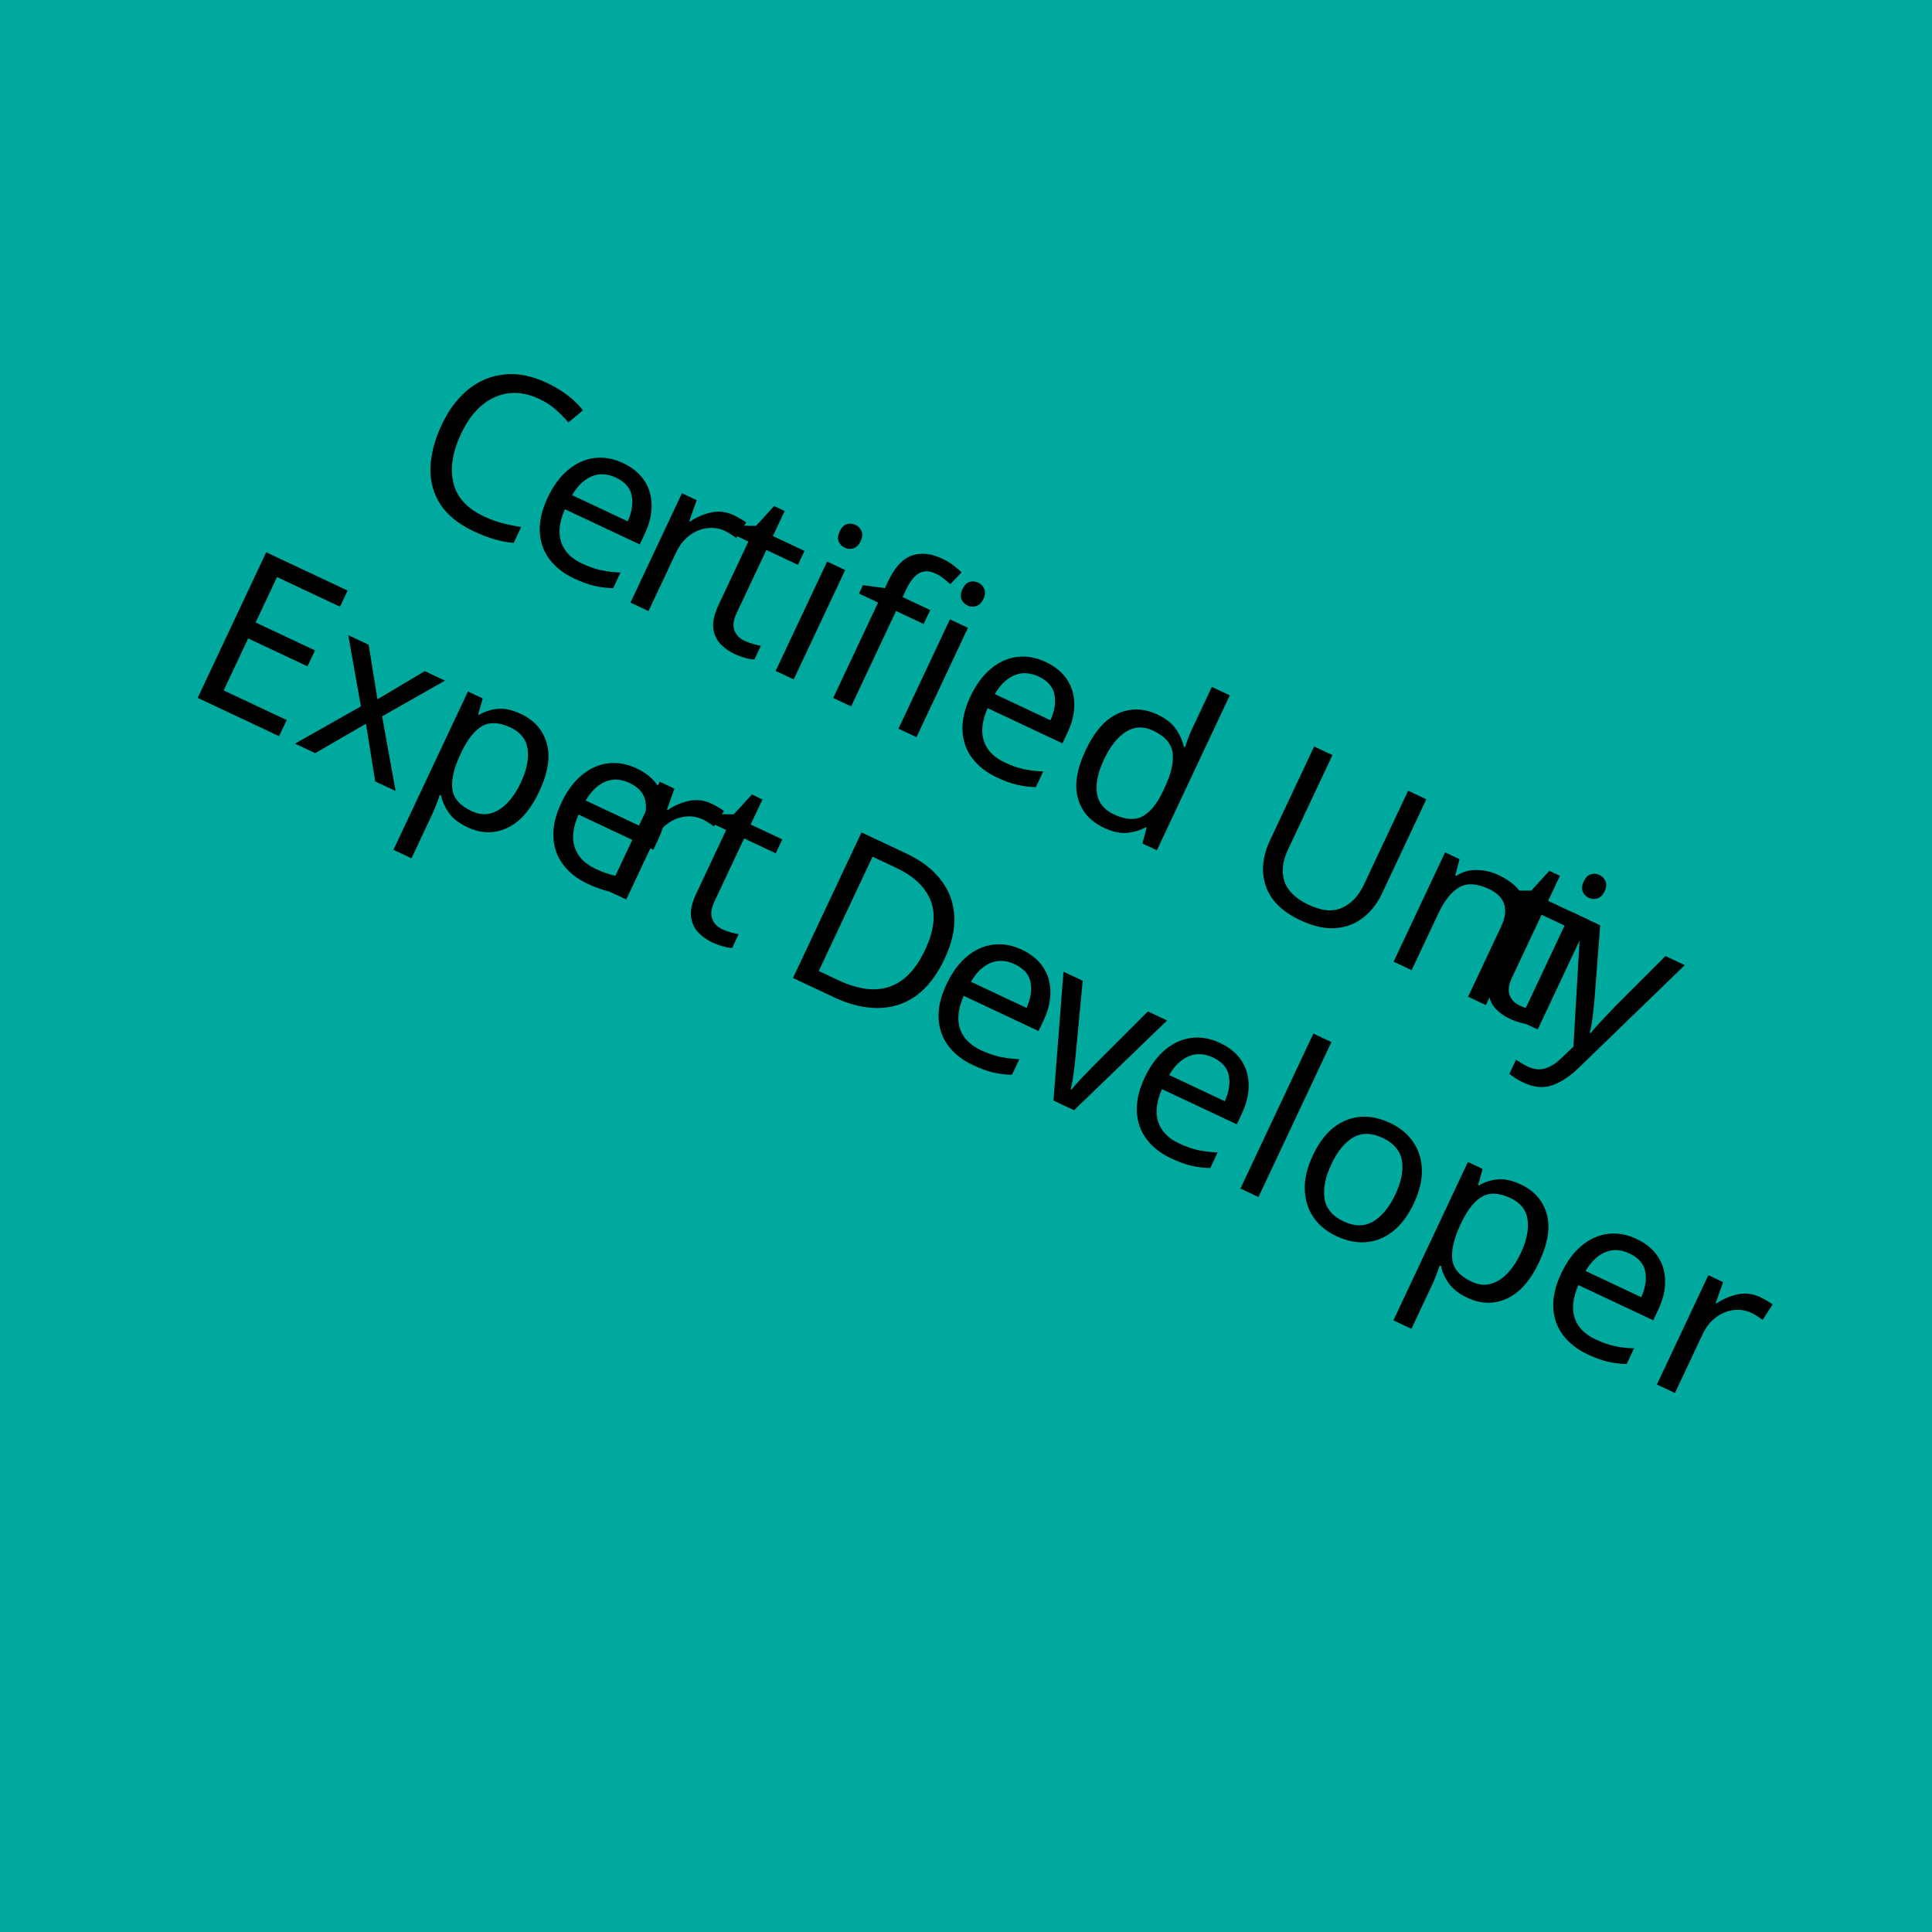
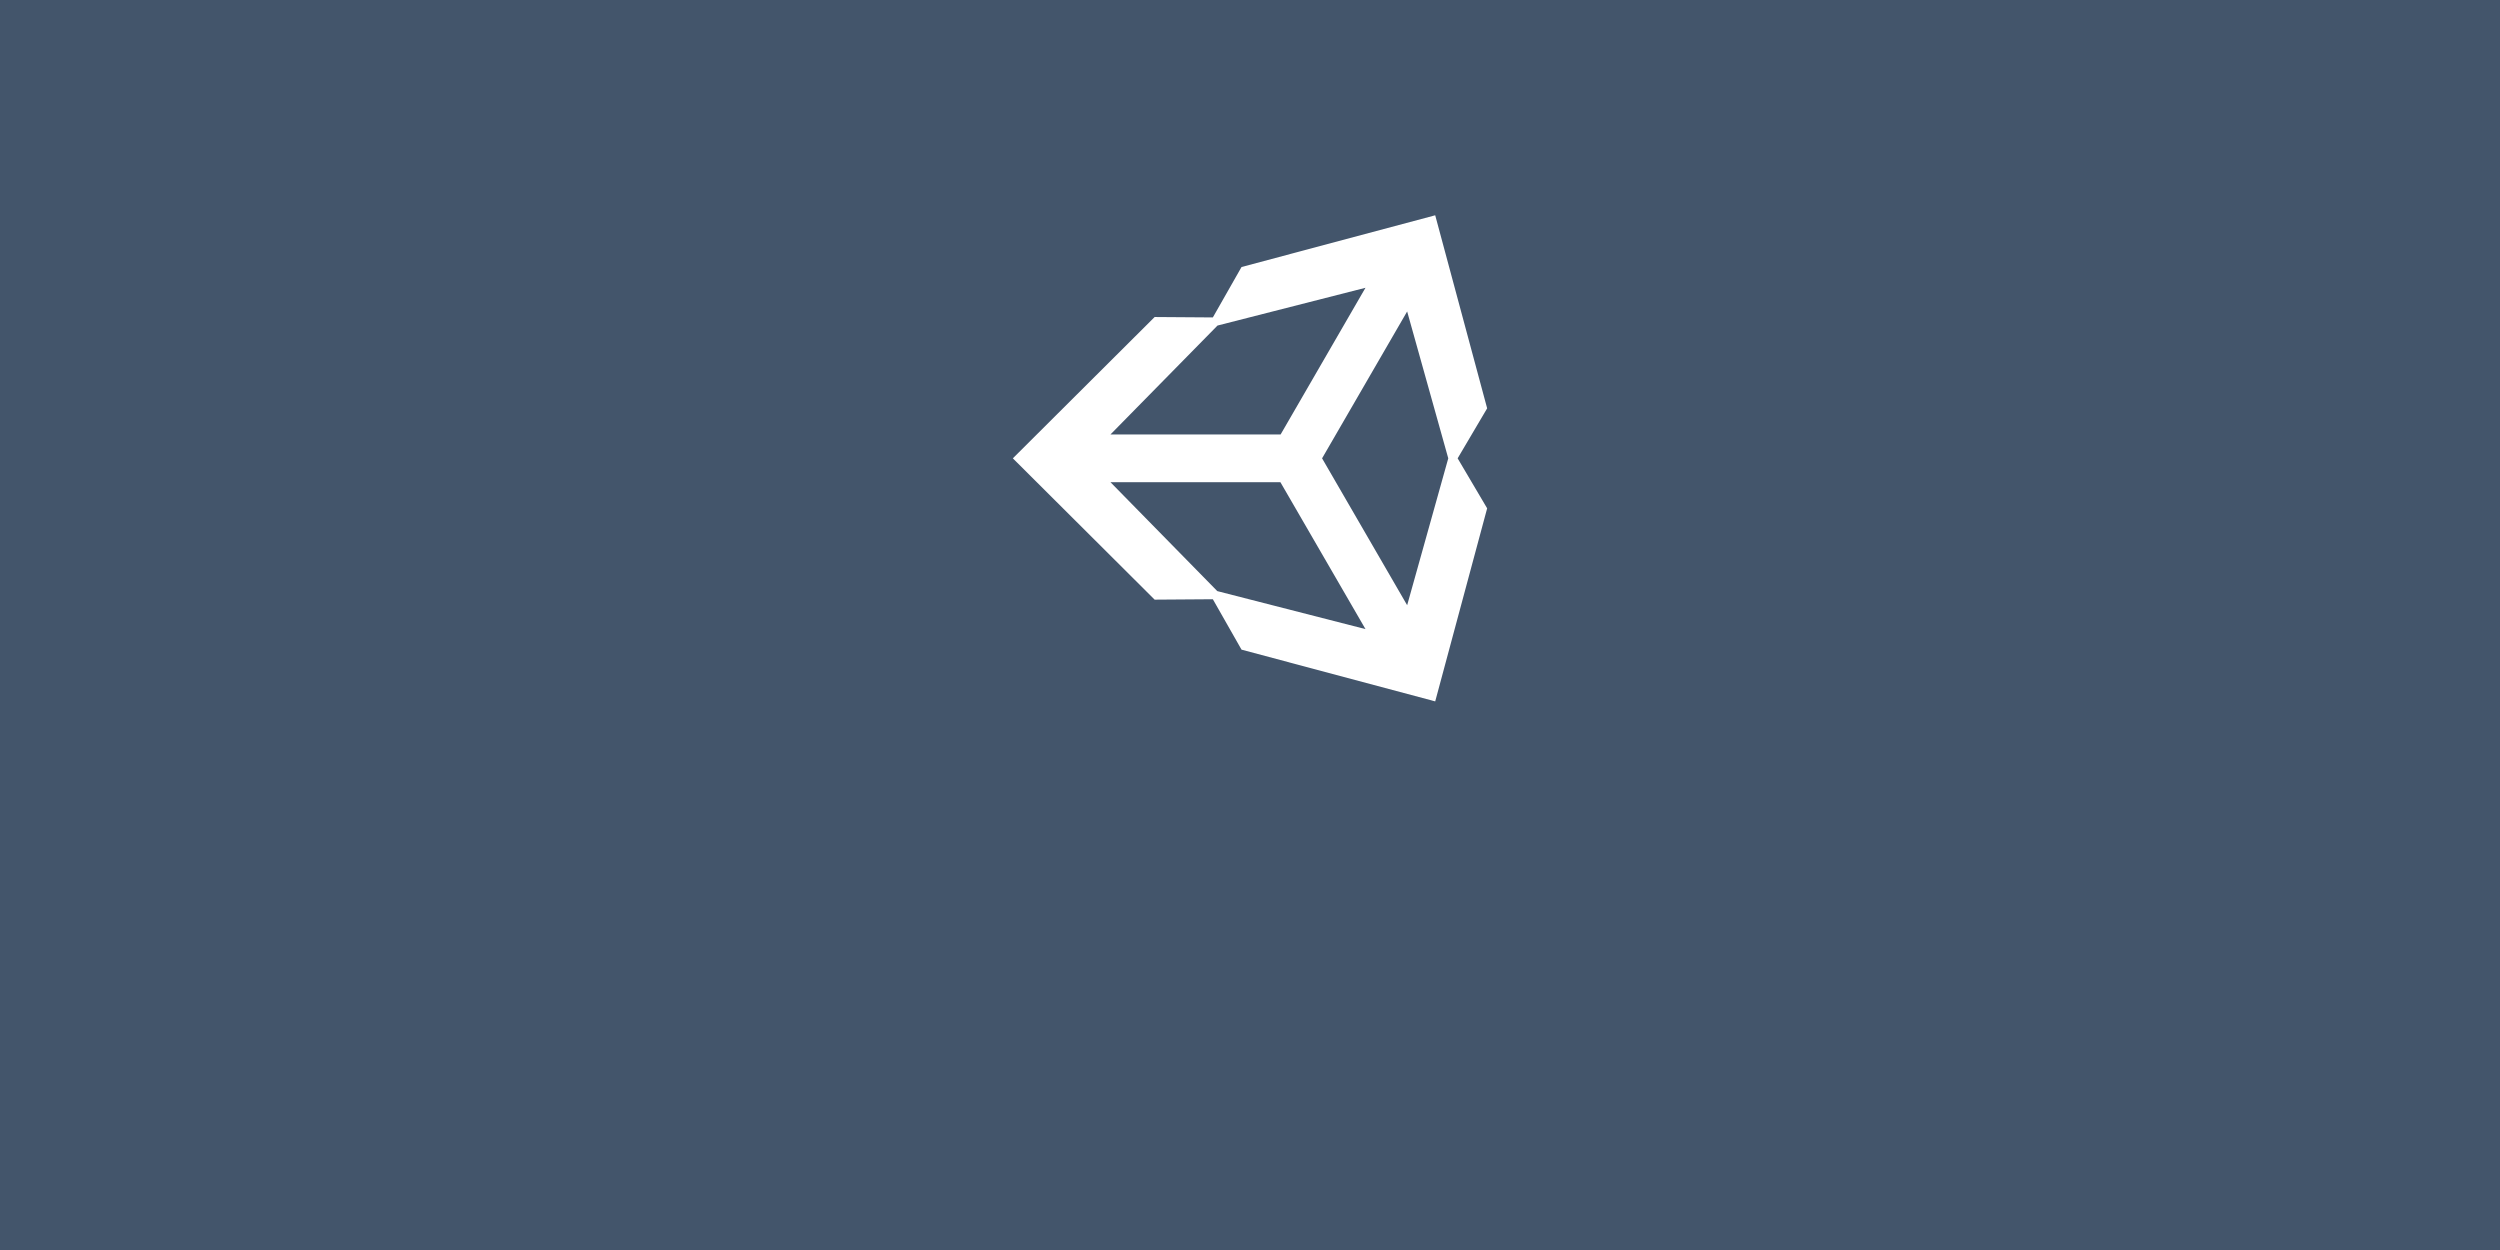
- <svg xmlns="http://www.w3.org/2000/svg" id="Réteg_1" data-name="Réteg 1" viewBox="0 0 300 300">
+ <svg xmlns="http://www.w3.org/2000/svg" id="unity-card" viewBox="0 0 360 180">
  <defs>
-     <style>.cls-1{fill:#00a99d;}.cls-2{font-size:35px;font-family:MyriadPro-Regular, Myriad Pro;}.cls-3{letter-spacing:-0.01em;}.cls-4{letter-spacing:0.02em;}.cls-5{letter-spacing:0.01em;}.cls-6{letter-spacing:0.02em;}.cls-7{letter-spacing:0em;}.cls-8{letter-spacing:0em;}.cls-9{letter-spacing:-0.01em;}</style>
+     <style>.cls-1{fill:#43556b;}.cls-2{fill:#fff;}</style>
  </defs>
-   <rect class="cls-1" x="-24" y="-18" width="333" height="327" />
-   <text class="cls-2" transform="translate(61.33 76.36) rotate(25.2)">
-     <tspan class="cls-3">C</tspan>
-     <tspan x="19.92" y="0">e</tspan>
-     <tspan class="cls-4" x="37.45" y="0">r</tspan>
-     <tspan x="49.73" y="0">tified Uni</tspan>
-     <tspan class="cls-5" x="182.77" y="0">t</tspan>
-     <tspan x="194.67" y="0">y </tspan>
-     <tspan x="-17.48" y="42">Expe</tspan>
-     <tspan class="cls-6" x="53.39" y="42">r</tspan>
-     <tspan class="cls-7" x="65.68" y="42">t </tspan>
-     <tspan class="cls-8" x="84.68" y="42">D</tspan>
-     <tspan x="108.13" y="42">e</tspan>
-     <tspan class="cls-9" x="125.66" y="42">v</tspan>
-     <tspan x="142.15" y="42">eloper</tspan>
-   </text>
+   <rect class="cls-1" width="360" height="180" />
+   <path class="cls-2" d="M190.38,66l12.25-21.15L208.55,66l-5.92,21.15L190.38,66Zm-6,3.44,12.25,21.15-21.34-5.47L159.91,69.44Zm12.25-28L184.41,62.56h-24.5l15.41-15.68ZM214.15,58.8,206.67,31l-27.89,7.45-4.13,7.26-8.38-.06L145.85,66l20.42,20.35h0l8.38-.06,4.13,7.26L206.67,101l7.48-27.8L209.9,66l4.25-7.2Z" />
</svg>
